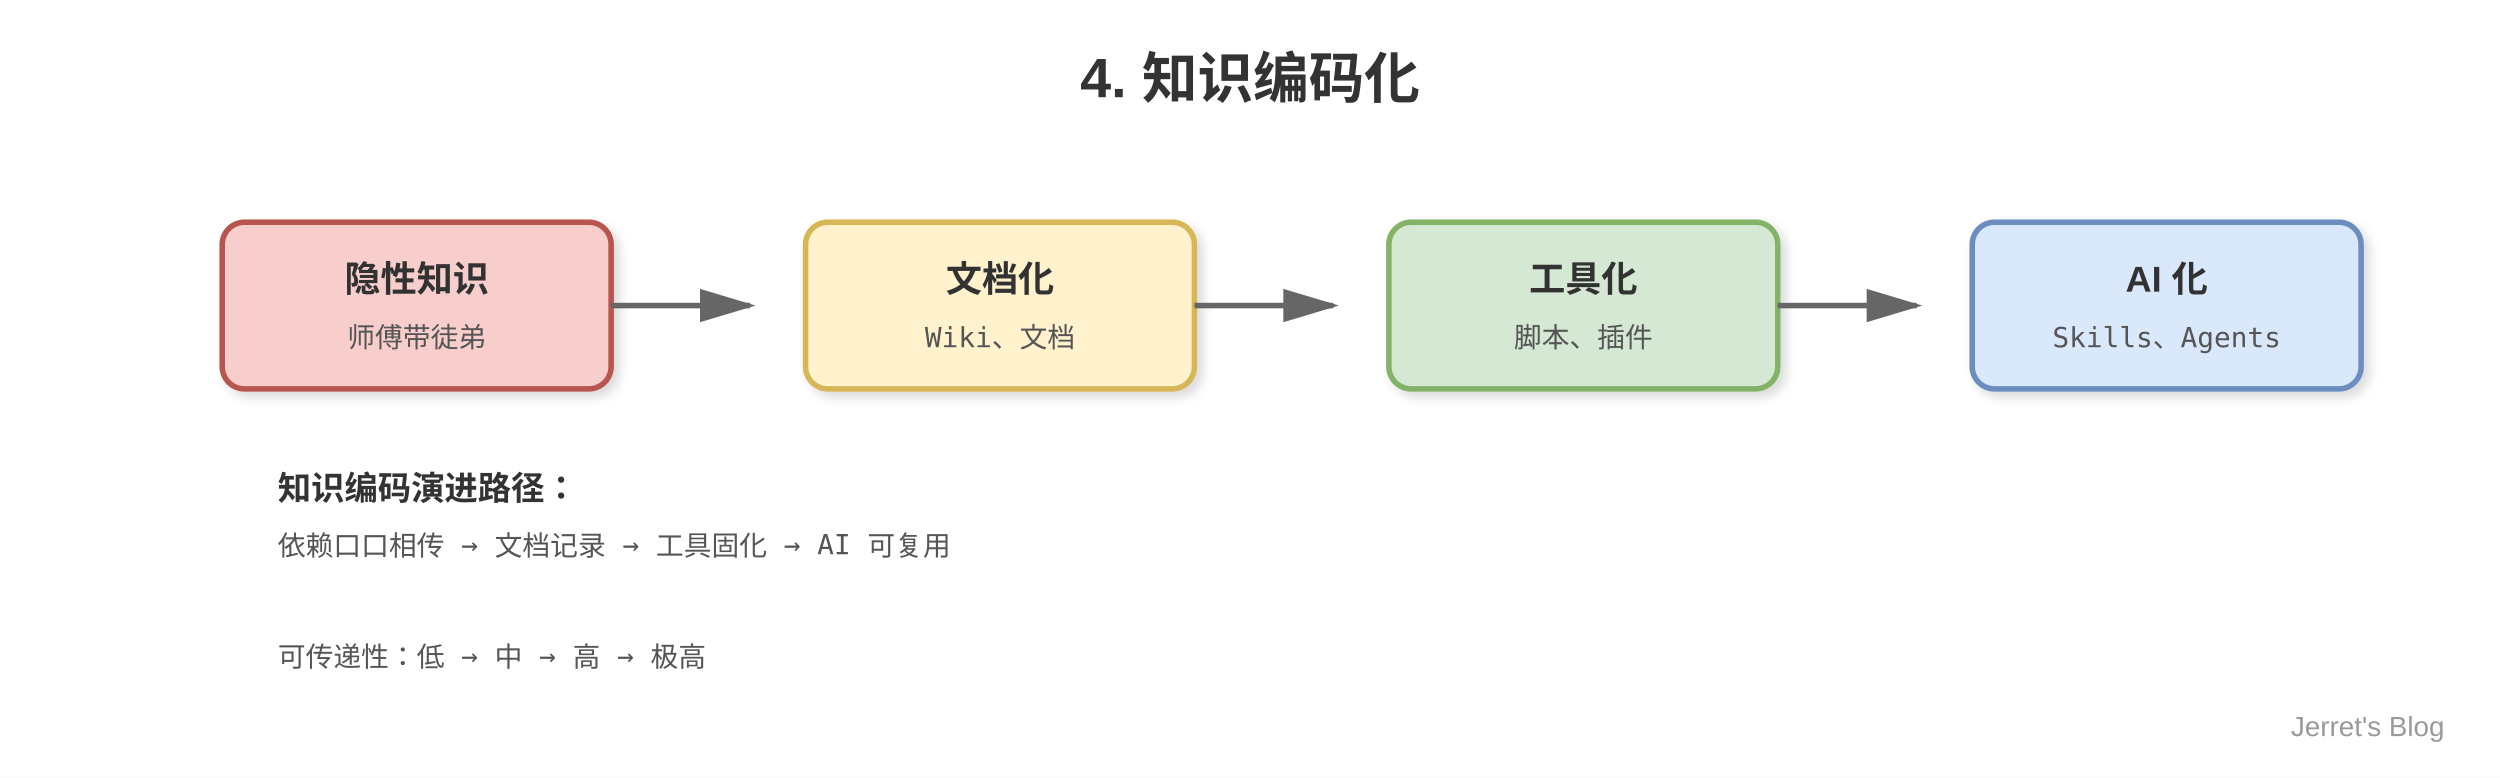
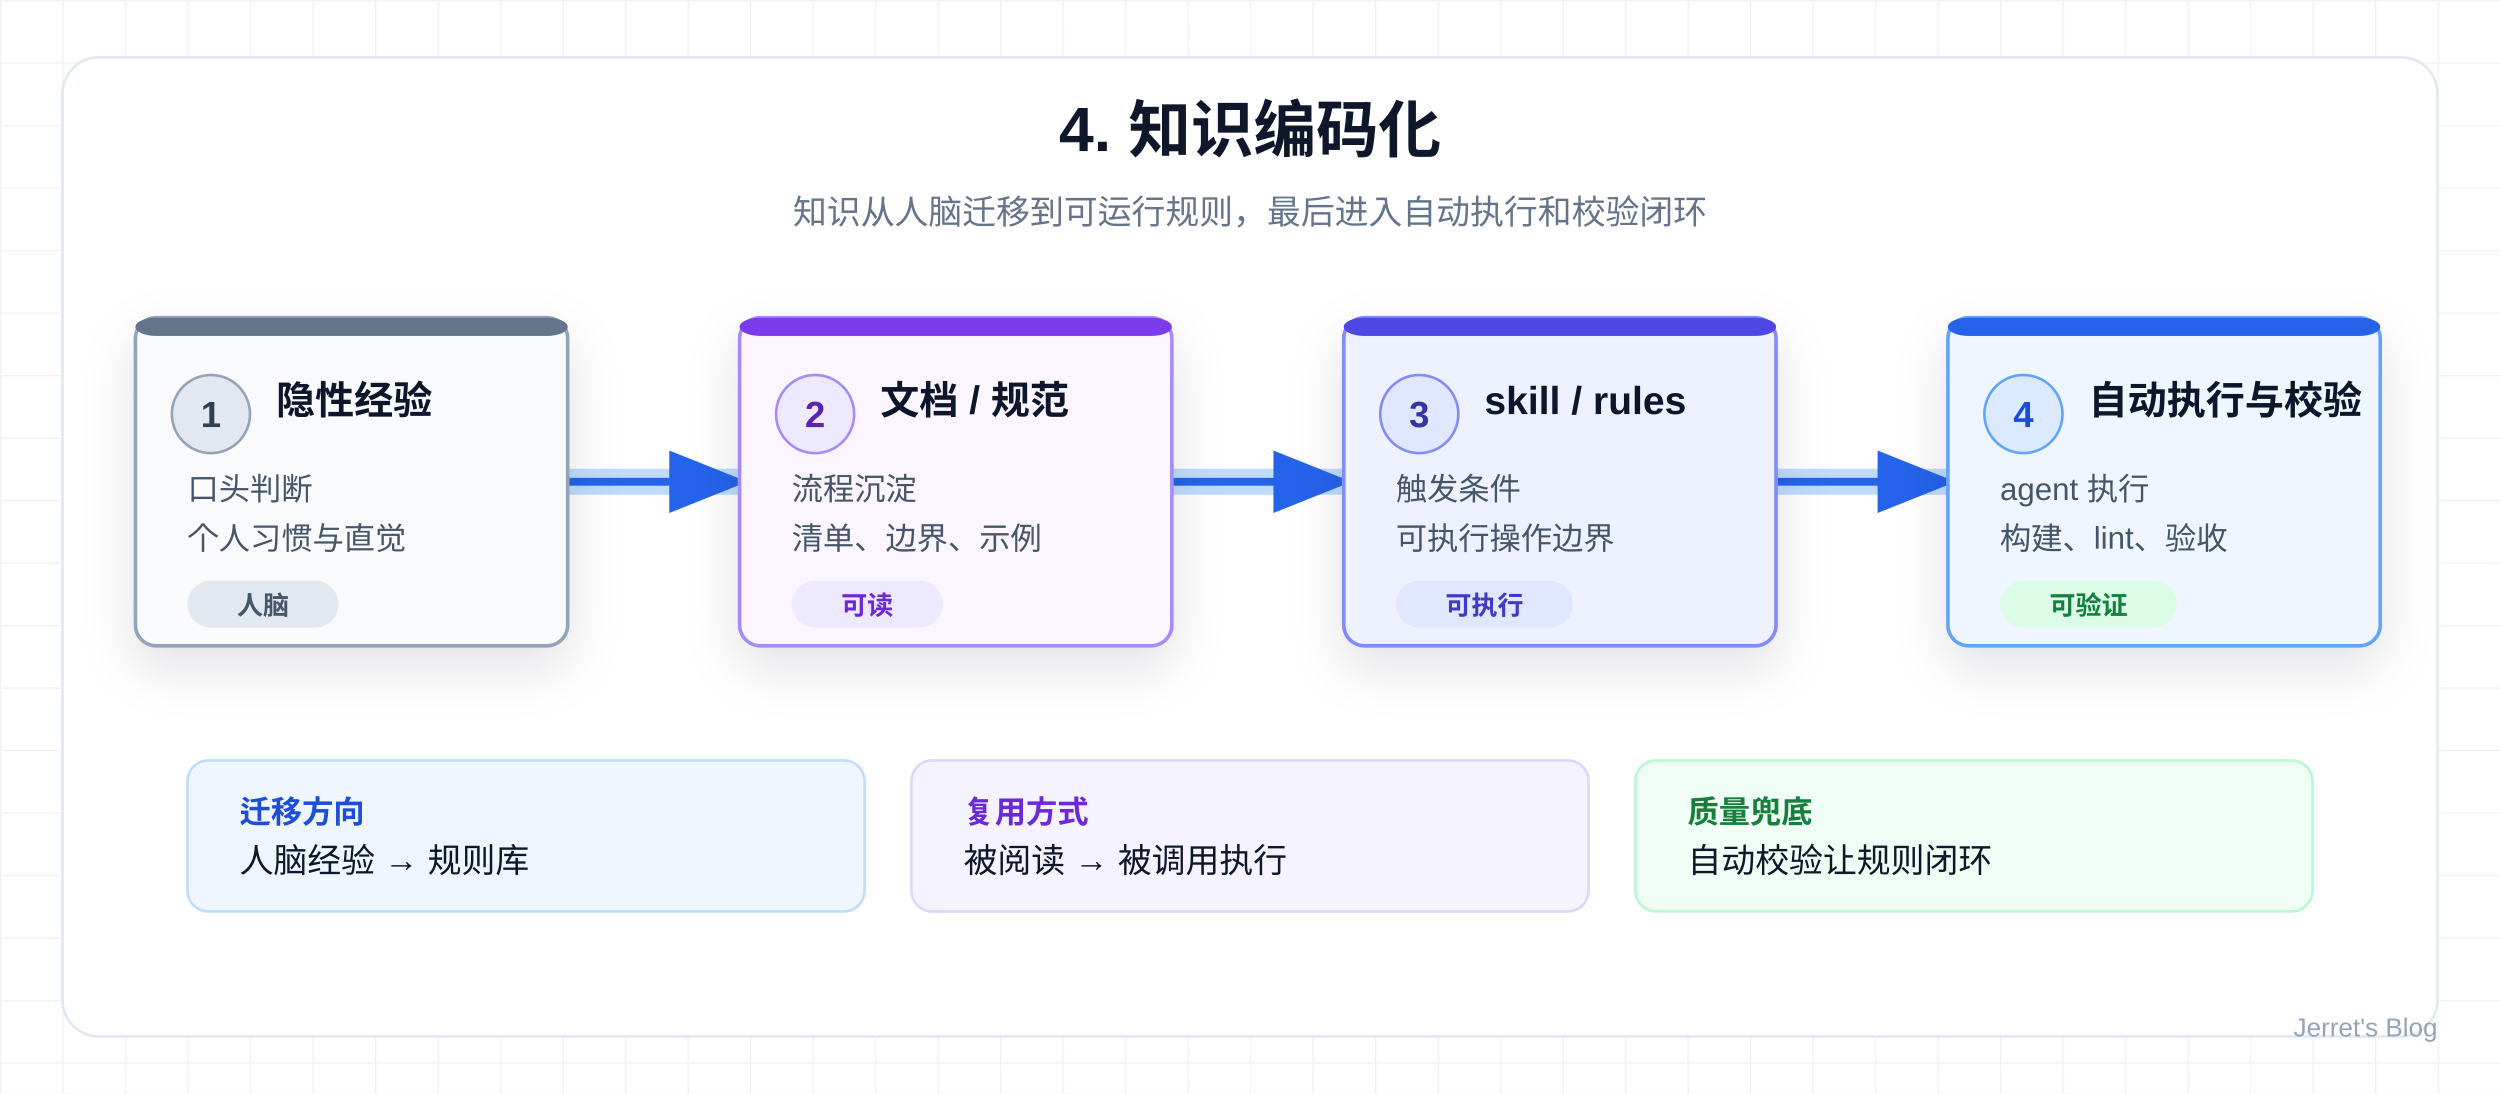
- <svg xmlns="http://www.w3.org/2000/svg" viewBox="0 0 900 280">
+ <svg xmlns="http://www.w3.org/2000/svg" width="960" height="420" viewBox="0 0 960 420">
  <defs>
-     <marker id="arrowhead" markerWidth="10" markerHeight="10" refX="9" refY="3" orient="auto">
-       <polygon points="0 0, 10 3, 0 6" fill="#666666" />
+     <pattern id="grid" width="24" height="24" patternUnits="userSpaceOnUse">
+       <path d="M 24 0 L 0 0 0 24" fill="none" stroke="#e5e7eb" stroke-width="1" opacity="0.55" />
+     </pattern>
+     <marker id="arrow" markerWidth="10" markerHeight="10" refX="9" refY="5" orient="auto" viewBox="0 0 10 10">
+       <path d="M 0 1 L 10 5 L 0 9 Z" fill="#2563eb" />
    </marker>
-     <filter id="shadow" x="-20%" y="-20%" width="140%" height="140%">
-       <feDropShadow dx="2" dy="2" stdDeviation="2" flood-color="#000000" flood-opacity="0.15" />
+     <filter id="softShadow" x="-18%" y="-24%" width="136%" height="148%">
+       <feDropShadow dx="0" dy="8" stdDeviation="10" flood-color="#0f172a" flood-opacity="0.12" />
    </filter>
  </defs>
-   <rect width="900" height="280" fill="#ffffff" />
-   <text x="450" y="35" text-anchor="middle" font-family="Arial, sans-serif" font-size="20" font-weight="bold" fill="#333333">4. 知识编码化</text>
-   <g transform="translate(80, 80)" filter="url(#shadow)">
-     <rect x="0" y="0" width="140" height="60" rx="8" fill="#f8cecc" stroke="#b85450" stroke-width="2" />
-     <text x="70" y="25" text-anchor="middle" font-family="Arial" font-size="13" font-weight="bold" fill="#333333">隐性知识</text>
-     <text x="70" y="45" text-anchor="middle" font-family="monospace" font-size="10" fill="#555555">师傅带徒弟</text>
+   <rect width="960" height="420" fill="#ffffff" />
+   <rect width="960" height="420" fill="url(#grid)" />
+   <rect x="24" y="22" width="912" height="376" rx="14" fill="#ffffff" stroke="#e2e8f0" />
+   <text x="480" y="58" text-anchor="middle" font-family="Arial, PingFang SC, Microsoft YaHei, sans-serif" font-size="24" font-weight="700" letter-spacing="0" fill="#0f172a">4. 知识编码化</text>
+   <text x="480" y="86" text-anchor="middle" font-family="Arial, PingFang SC, Microsoft YaHei, sans-serif" font-size="13" letter-spacing="0" fill="#64748b">知识从人脑迁移到可运行规则，最后进入自动执行和校验闭环</text>
+   <path d="M 120 185 H 840" fill="none" stroke="#bfdbfe" stroke-width="10" stroke-linecap="round" />
+   <path d="M 218 185 H 284" fill="none" stroke="#2563eb" stroke-width="3" marker-end="url(#arrow)" />
+   <path d="M 450 185 H 516" fill="none" stroke="#2563eb" stroke-width="3" marker-end="url(#arrow)" />
+   <path d="M 682 185 H 748" fill="none" stroke="#2563eb" stroke-width="3" marker-end="url(#arrow)" />
+   <g transform="translate(52,122)" filter="url(#softShadow)">
+     <rect width="166" height="126" rx="8" fill="#f8fafc" stroke="#94a3b8" stroke-width="1.4" />
+     <rect width="166" height="7" rx="8" fill="#64748b" />
+     <circle cx="29" cy="37" r="15" fill="#e2e8f0" stroke="#94a3b8" />
+     <text x="29" y="42" text-anchor="middle" font-family="Arial, sans-serif" font-size="14" font-weight="700" fill="#334155">1</text>
+     <text x="54" y="37" font-family="Arial, PingFang SC, Microsoft YaHei, sans-serif" font-size="15" font-weight="700" letter-spacing="0" fill="#0f172a">隐性经验</text>
+     <text x="20" y="70" font-family="Arial, PingFang SC, Microsoft YaHei, sans-serif" font-size="12" letter-spacing="0" fill="#475569">口头判断</text>
+     <text x="20" y="89" font-family="Arial, PingFang SC, Microsoft YaHei, sans-serif" font-size="12" letter-spacing="0" fill="#475569">个人习惯与直觉</text>
+     <rect x="20" y="101" width="58" height="18" rx="9" fill="#e2e8f0" />
+     <text x="49" y="114" text-anchor="middle" font-family="Arial, PingFang SC, Microsoft YaHei, sans-serif" font-size="10" font-weight="700" letter-spacing="0" fill="#475569">人脑</text>
  </g>
-   <g stroke="#666666" stroke-width="2" fill="none" marker-end="url(#arrowhead)">
-     <path d="M 220 110 Q 250 110 270 110" />
+   <g transform="translate(284,122)" filter="url(#softShadow)">
+     <rect width="166" height="126" rx="8" fill="#faf5ff" stroke="#a78bfa" stroke-width="1.4" />
+     <rect width="166" height="7" rx="8" fill="#7c3aed" />
+     <circle cx="29" cy="37" r="15" fill="#ede9fe" stroke="#a78bfa" />
+     <text x="29" y="42" text-anchor="middle" font-family="Arial, sans-serif" font-size="14" font-weight="700" fill="#5b21b6">2</text>
+     <text x="54" y="37" font-family="Arial, PingFang SC, Microsoft YaHei, sans-serif" font-size="15" font-weight="700" letter-spacing="0" fill="#0f172a">文档 / 规范</text>
+     <text x="20" y="70" font-family="Arial, PingFang SC, Microsoft YaHei, sans-serif" font-size="12" letter-spacing="0" fill="#475569">流程沉淀</text>
+     <text x="20" y="89" font-family="Arial, PingFang SC, Microsoft YaHei, sans-serif" font-size="12" letter-spacing="0" fill="#475569">清单、边界、示例</text>
+     <rect x="20" y="101" width="58" height="18" rx="9" fill="#ede9fe" />
+     <text x="49" y="114" text-anchor="middle" font-family="Arial, PingFang SC, Microsoft YaHei, sans-serif" font-size="10" font-weight="700" letter-spacing="0" fill="#6d28d9">可读</text>
  </g>
-   <g transform="translate(290, 80)" filter="url(#shadow)">
-     <rect x="0" y="0" width="140" height="60" rx="8" fill="#fff2cc" stroke="#d6b656" stroke-width="2" />
-     <text x="70" y="25" text-anchor="middle" font-family="Arial" font-size="13" font-weight="bold" fill="#333333">文档化</text>
-     <text x="70" y="45" text-anchor="middle" font-family="monospace" font-size="10" fill="#555555">Wiki、文档</text>
+   <g transform="translate(516,122)" filter="url(#softShadow)">
+     <rect width="166" height="126" rx="8" fill="#eef2ff" stroke="#818cf8" stroke-width="1.4" />
+     <rect width="166" height="7" rx="8" fill="#4f46e5" />
+     <circle cx="29" cy="37" r="15" fill="#e0e7ff" stroke="#818cf8" />
+     <text x="29" y="42" text-anchor="middle" font-family="Arial, sans-serif" font-size="14" font-weight="700" fill="#3730a3">3</text>
+     <text x="54" y="37" font-family="Arial, PingFang SC, Microsoft YaHei, sans-serif" font-size="15" font-weight="700" letter-spacing="0" fill="#0f172a">skill / rules</text>
+     <text x="20" y="70" font-family="Arial, PingFang SC, Microsoft YaHei, sans-serif" font-size="12" letter-spacing="0" fill="#475569">触发条件</text>
+     <text x="20" y="89" font-family="Arial, PingFang SC, Microsoft YaHei, sans-serif" font-size="12" letter-spacing="0" fill="#475569">可执行操作边界</text>
+     <rect x="20" y="101" width="68" height="18" rx="9" fill="#e0e7ff" />
+     <text x="54" y="114" text-anchor="middle" font-family="Arial, PingFang SC, Microsoft YaHei, sans-serif" font-size="10" font-weight="700" letter-spacing="0" fill="#4338ca">可执行</text>
  </g>
-   <g stroke="#666666" stroke-width="2" fill="none" marker-end="url(#arrowhead)">
-     <path d="M 430 110 Q 460 110 480 110" />
+   <g transform="translate(748,122)" filter="url(#softShadow)">
+     <rect width="166" height="126" rx="8" fill="#eff6ff" stroke="#60a5fa" stroke-width="1.4" />
+     <rect width="166" height="7" rx="8" fill="#2563eb" />
+     <circle cx="29" cy="37" r="15" fill="#dbeafe" stroke="#60a5fa" />
+     <text x="29" y="42" text-anchor="middle" font-family="Arial, sans-serif" font-size="14" font-weight="700" fill="#1d4ed8">4</text>
+     <text x="54" y="37" font-family="Arial, PingFang SC, Microsoft YaHei, sans-serif" font-size="15" font-weight="700" letter-spacing="0" fill="#0f172a">自动执行与校验</text>
+     <text x="20" y="70" font-family="Arial, PingFang SC, Microsoft YaHei, sans-serif" font-size="12" letter-spacing="0" fill="#475569">agent 执行</text>
+     <text x="20" y="89" font-family="Arial, PingFang SC, Microsoft YaHei, sans-serif" font-size="12" letter-spacing="0" fill="#475569">构建、lint、验收</text>
+     <rect x="20" y="101" width="68" height="18" rx="9" fill="#dcfce7" />
+     <text x="54" y="114" text-anchor="middle" font-family="Arial, PingFang SC, Microsoft YaHei, sans-serif" font-size="10" font-weight="700" letter-spacing="0" fill="#15803d">可验证</text>
  </g>
-   <g transform="translate(500, 80)" filter="url(#shadow)">
-     <rect x="0" y="0" width="140" height="60" rx="8" fill="#d5e8d4" stroke="#82b366" stroke-width="2" />
-     <text x="70" y="25" text-anchor="middle" font-family="Arial" font-size="13" font-weight="bold" fill="#333333">工具化</text>
-     <text x="70" y="45" text-anchor="middle" font-family="monospace" font-size="10" fill="#555555">脚本、插件</text>
+   <g transform="translate(72,292)">
+     <rect width="260" height="58" rx="8" fill="#eff6ff" stroke="#bfdbfe" />
+     <text x="20" y="24" font-family="Arial, PingFang SC, Microsoft YaHei, sans-serif" font-size="12" font-weight="700" letter-spacing="0" fill="#1d4ed8">迁移方向</text>
+     <text x="20" y="43" font-family="Arial, PingFang SC, Microsoft YaHei, sans-serif" font-size="13" letter-spacing="0" fill="#0f172a">人脑经验 → 规则库</text>
  </g>
-   <g stroke="#666666" stroke-width="2" fill="none" marker-end="url(#arrowhead)">
-     <path d="M 640 110 Q 670 110 690 110" />
+   <g transform="translate(350,292)">
+     <rect width="260" height="58" rx="8" fill="#f5f3ff" stroke="#ddd6fe" />
+     <text x="20" y="24" font-family="Arial, PingFang SC, Microsoft YaHei, sans-serif" font-size="12" font-weight="700" letter-spacing="0" fill="#6d28d9">复用方式</text>
+     <text x="20" y="43" font-family="Arial, PingFang SC, Microsoft YaHei, sans-serif" font-size="13" letter-spacing="0" fill="#0f172a">被阅读 → 被调用执行</text>
  </g>
-   <g transform="translate(710, 80)" filter="url(#shadow)">
-     <rect x="0" y="0" width="140" height="60" rx="8" fill="#dae8fc" stroke="#6c8ebf" stroke-width="2" />
-     <text x="70" y="25" text-anchor="middle" font-family="Arial" font-size="13" font-weight="bold" fill="#333333">AI 化</text>
-     <text x="70" y="45" text-anchor="middle" font-family="monospace" font-size="10" fill="#555555">Skills、Agents</text>
+   <g transform="translate(628,292)">
+     <rect width="260" height="58" rx="8" fill="#f0fdf4" stroke="#bbf7d0" />
+     <text x="20" y="24" font-family="Arial, PingFang SC, Microsoft YaHei, sans-serif" font-size="12" font-weight="700" letter-spacing="0" fill="#15803d">质量兜底</text>
+     <text x="20" y="43" font-family="Arial, PingFang SC, Microsoft YaHei, sans-serif" font-size="13" letter-spacing="0" fill="#0f172a">自动校验让规则闭环</text>
  </g>
-   <g transform="translate(100, 180)">
-     <text x="0" y="0" font-family="Arial" font-size="12" font-weight="bold" fill="#333333">知识编码演进路径：</text>
-     <text x="0" y="20" font-family="monospace" font-size="10" fill="#555555">依赖口口相传 → 文档记录 → 工具固化 → AI 可复用</text>
-     <text x="0" y="40" font-family="monospace" font-size="10" fill="#555555" />
-     <text x="0" y="60" font-family="monospace" font-size="10" fill="#555555">可传递性：低 → 中 → 高 → 极高</text>
-   </g>
-   <text x="880" y="265" font-family="Arial, sans-serif" font-size="10" fill="#999999" text-anchor="end">Jerret's Blog</text>
+   <text x="936" y="398" text-anchor="end" font-family="Arial, sans-serif" font-size="10" fill="#94a3b8">Jerret's Blog</text>
</svg>
